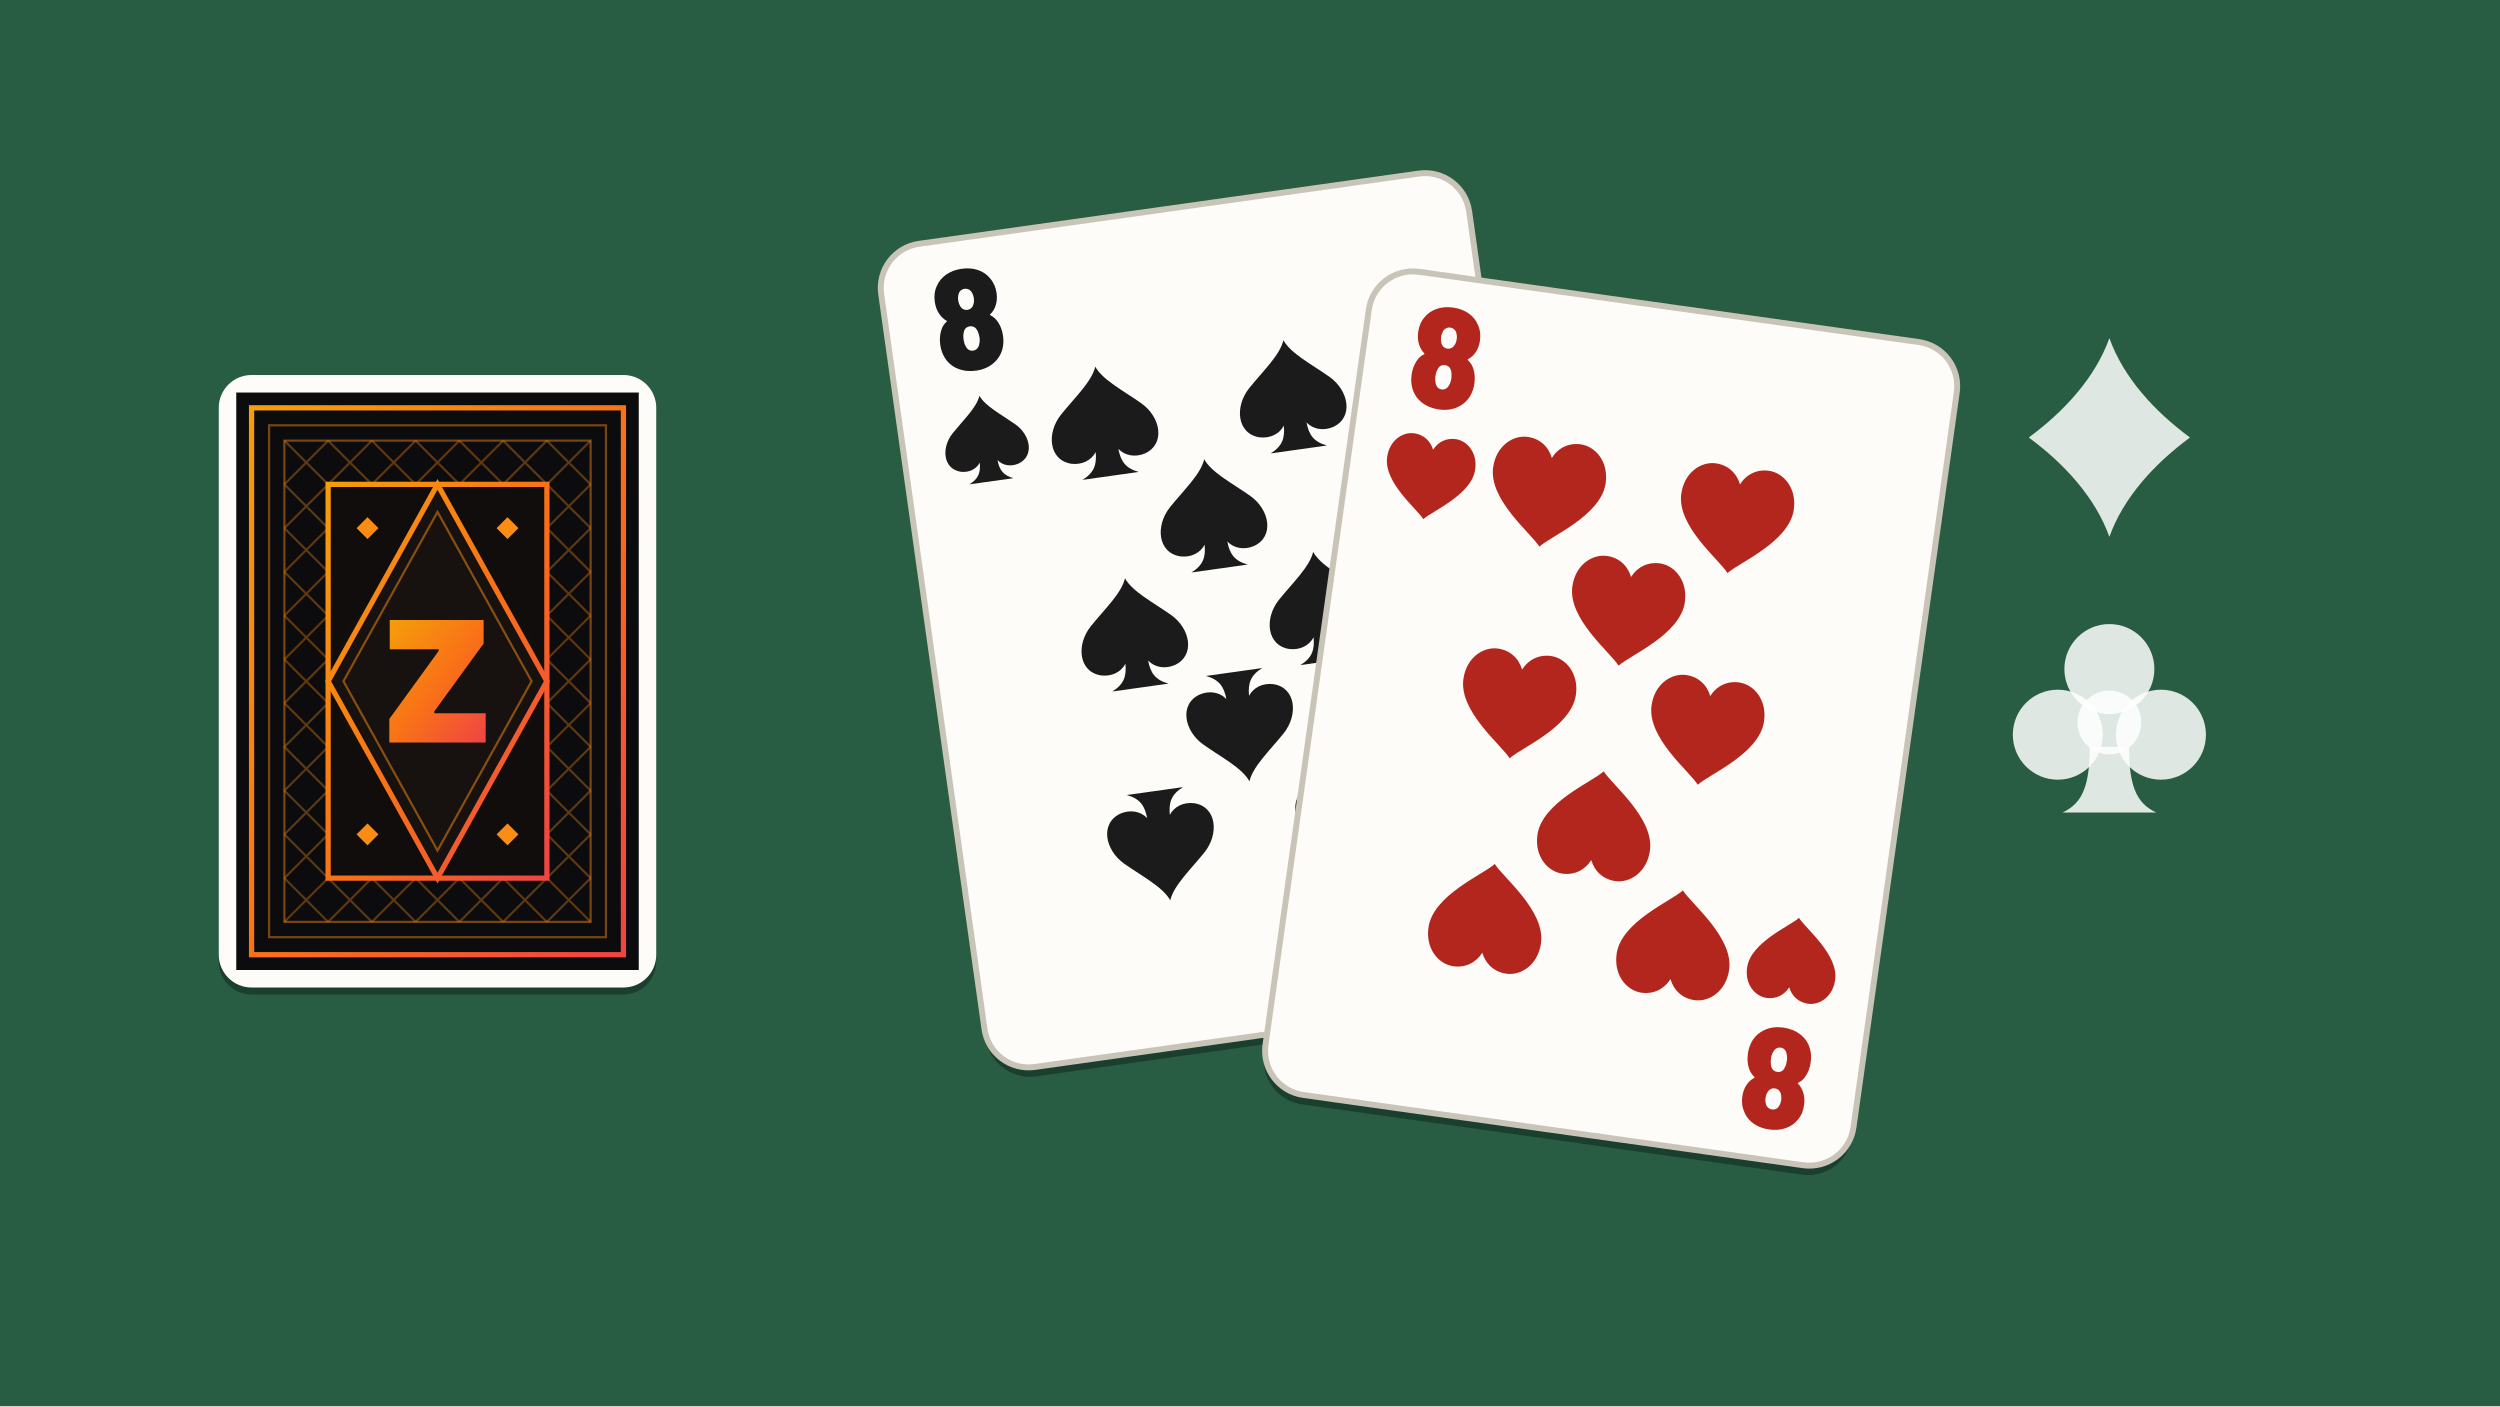
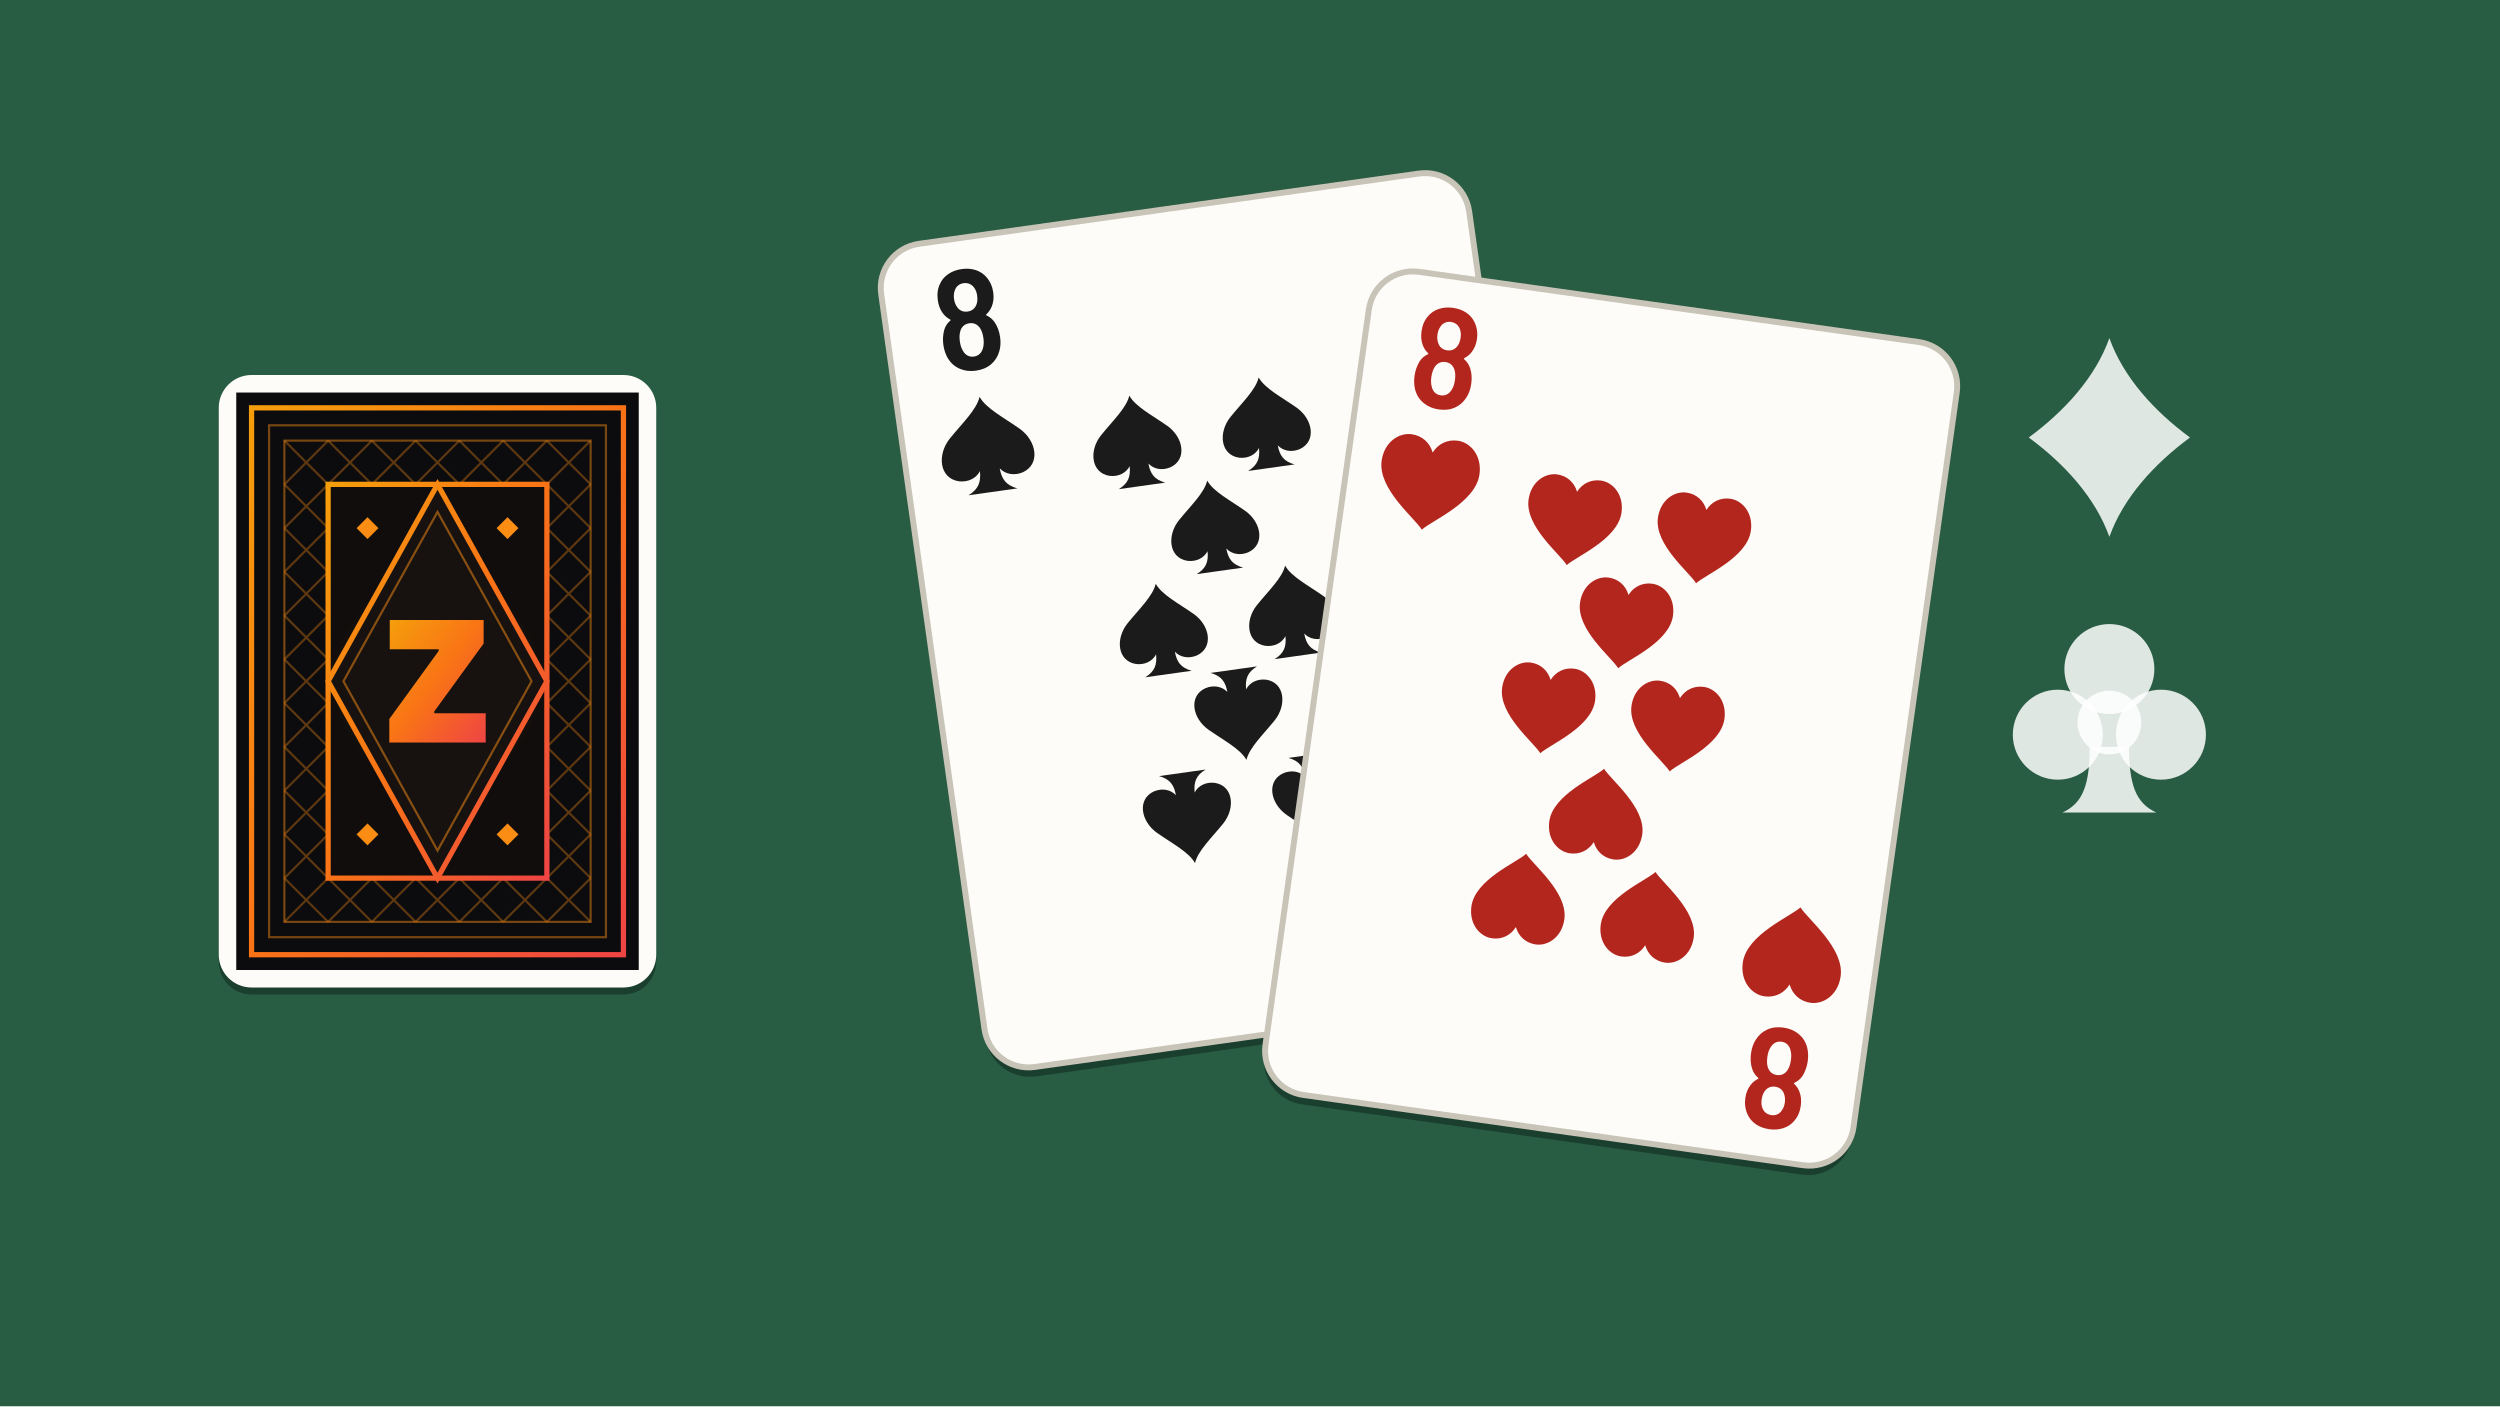
<svg xmlns="http://www.w3.org/2000/svg" width="320" height="180" viewBox="0 0 320 180">
  <defs>
    <clipPath id="zs-card">
      <rect width="100" height="140" rx="7.5" />
    </clipPath>
    <symbol id="zs-art-177f86c82c" viewBox="0 0 100 140" preserveAspectRatio="xMidYMid slice" aria-hidden="true">
      <rect width="100" height="140" fill="#fdfcf8" />
      <svg x="4" y="4" width="92" height="132" viewBox="0 0 92 132" overflow="hidden">
        <rect fill="#0c0c0e" x="0" y="0" width="92" height="132" />
        <path d="M11 21L21 11M11 31L31 11M11 41L41 11M11 51L51 11M11 61L61 11M11 71L71 11M11 81L81 11M11 91L81 21M11 101L81 31M11 111L81 41M11 121L81 51M21 121L81 61M31 121L81 71M41 121L81 81M51 121L81 91M61 121L81 101M71 121L81 111M11 111L21 121M11 101L31 121M11 91L41 121M11 81L51 121M11 71L61 121M11 61L71 121M11 51L81 121M11 41L81 111M11 31L81 101M11 21L81 91M11 11L81 81M21 11L81 71M31 11L81 61M41 11L81 51M51 11L81 41M61 11L81 31M71 11L81 21" fill="none" stroke="#fb8c14" stroke-width="0.5" opacity="0.34" />
        <rect fill="none" stroke="url(#zc-g-mark)" stroke-width="1.2" x="3.5" y="3.5" width="85" height="125" />
        <rect fill="none" stroke="#fb8c14" stroke-width="0.5" opacity="0.45" x="7.5" y="7.5" width="77" height="117" />
        <rect fill="none" stroke="#fb8c14" stroke-width="0.5" opacity="0.45" x="11" y="11" width="70" height="110" />
        <rect fill="#100d0c" stroke="url(#zc-g-mark)" stroke-width="1.2" x="21" y="21" width="50" height="90" />
        <circle cx="46" cy="66" r="24" fill="url(#zc-g-glow)" />
        <path d="M46 21l25 45 -25 45 -25 -45z" fill="#17120f" stroke="url(#zc-g-mark)" stroke-width="1.2" />
        <path d="M46 27.3l21.5 38.7 -21.5 38.7 -21.5 -38.7z" fill="none" stroke="#fb8c14" stroke-width="0.5" opacity="0.5" />
        <path transform="translate(46 66) scale(1.882226)" d="M-5.852 7.438L5.852 7.438L5.852 3.885L-0.392 3.885L-0.392 3.667L5.602 -4.583L5.602 -7.438L-5.798 -7.438L-5.798 -3.885L0.142 -3.885L0.142 -3.678L-5.852 4.583Z" fill="url(#zc-g-mark)" />
        <g fill="#fb8c14">
          <path d="M30 28.5l2.5 2.5 -2.5 2.5 -2.5 -2.5z" />
          <path d="M62 28.5l2.5 2.5 -2.5 2.5 -2.5 -2.5z" />
          <path d="M30 98.5l2.5 2.5 -2.5 2.5 -2.5 -2.5z" />
          <path d="M62 98.5l2.5 2.5 -2.5 2.5 -2.5 -2.5z" />
        </g>
      </svg>
    </symbol>
-     <symbol id="zs-art-e886b39021" viewBox="0 0 100 140" fill="currentColor" aria-hidden="true">
+     <symbol id="zs-art-4031f6c63b" viewBox="0 0 100 140" fill="currentColor" aria-hidden="true">
      <g class="zc-idx-std">
-         <path class="zc-gl" transform="translate(8.66 5.5) scale(1.2)" d="M8.9 9.86Q8.9 10.9 8.52 11.76Q8.02 12.86 6.96 13.51Q5.9 14.16 4.48 14.16Q3.08 14.16 1.99 13.54Q0.9 12.92 0.38 11.76Q0 10.92 0 9.86Q0 8.76 0.42 7.88Q0.72 7.18 1.34 6.78Q1.42 6.72 1.34 6.64Q0.82 6.26 0.46 5.54Q0.08 4.78 0.08 3.78Q0.08 2.52 0.68 1.62Q1.22 0.72 2.21 0.22Q3.2 -0.28 4.46 -0.28Q5.72 -0.28 6.7 0.21Q7.68 0.7 8.22 1.6Q8.84 2.56 8.84 3.78Q8.84 4.8 8.42 5.58Q8.1 6.2 7.54 6.6Q7.46 6.68 7.54 6.74Q8.14 7.14 8.48 7.86Q8.9 8.74 8.9 9.86ZM3.36 4.02Q3.36 4.48 3.5 4.82Q3.62 5.16 3.87 5.35Q4.12 5.54 4.46 5.54Q4.8 5.54 5.06 5.34Q5.32 5.14 5.44 4.8Q5.58 4.5 5.58 4.02Q5.58 3.64 5.46 3.34Q5.36 2.98 5.09 2.77Q4.82 2.56 4.46 2.56Q4.1 2.56 3.84 2.77Q3.58 2.98 3.48 3.34Q3.36 3.66 3.36 4.02ZM5.6 9.6Q5.6 9.14 5.46 8.68Q5.2 7.88 4.46 7.88Q4.08 7.88 3.83 8.09Q3.58 8.3 3.48 8.7Q3.34 9.04 3.34 9.6Q3.34 10.12 3.5 10.54Q3.76 11.32 4.46 11.32Q4.8 11.32 5.05 11.12Q5.3 10.92 5.42 10.56Q5.6 10.16 5.6 9.6Z" fill="currentColor" />
-         <g transform="translate(14 34.1) scale(0.72)">
+         <path class="zc-gl" transform="translate(9.176 5.5) scale(1.2)" d="M8.04 9.98Q8.04 11.08 7.64 11.94Q7.18 12.98 6.25 13.57Q5.32 14.16 4.02 14.16Q2.78 14.16 1.82 13.58Q0.86 13 0.38 11.94Q0 11.02 0 9.96Q0 8.84 0.42 7.86Q0.78 7.1 1.44 6.7Q1.54 6.64 1.46 6.56Q0.88 6.16 0.54 5.52Q0.1 4.72 0.1 3.62Q0.1 2.32 0.72 1.4Q1.2 0.62 2.07 0.19Q2.94 -0.24 4.02 -0.24Q5.12 -0.24 5.97 0.18Q6.82 0.6 7.32 1.38Q7.96 2.38 7.96 3.62Q7.96 4.7 7.48 5.54Q7.14 6.14 6.56 6.54Q6.48 6.62 6.56 6.68Q7.22 7.08 7.58 7.82Q8.04 8.74 8.04 9.98ZM2.38 3.76Q2.38 4.46 2.66 4.96Q2.86 5.36 3.21 5.57Q3.56 5.78 4.02 5.78Q4.98 5.78 5.42 4.92Q5.66 4.44 5.66 3.74Q5.66 3.08 5.42 2.64Q5.24 2.24 4.87 2Q4.5 1.76 4 1.76Q3.54 1.76 3.18 1.99Q2.82 2.22 2.62 2.66Q2.38 3.14 2.38 3.76ZM5.7 9.8Q5.7 8.94 5.46 8.4Q5.02 7.44 4.02 7.44Q3.52 7.44 3.15 7.7Q2.78 7.96 2.6 8.42Q2.36 8.98 2.36 9.8Q2.36 10.58 2.6 11.12Q2.78 11.62 3.15 11.89Q3.52 12.16 4.02 12.16Q4.52 12.16 4.89 11.89Q5.26 11.62 5.46 11.12Q5.7 10.58 5.7 9.8Z" fill="currentColor" />
+         <g transform="translate(14 35.1) scale(0.8)">
          <use href="#zc-s-3" />
        </g>
      </g>
      <g class="zc-idx-std" transform="rotate(180 50 70)">
-         <path class="zc-gl" transform="translate(8.66 5.5) scale(1.2)" d="M8.9 9.86Q8.9 10.9 8.52 11.76Q8.02 12.86 6.96 13.51Q5.9 14.16 4.48 14.16Q3.08 14.16 1.99 13.54Q0.9 12.92 0.38 11.76Q0 10.92 0 9.86Q0 8.76 0.42 7.88Q0.72 7.18 1.34 6.78Q1.42 6.72 1.34 6.64Q0.82 6.26 0.46 5.54Q0.08 4.78 0.08 3.78Q0.08 2.52 0.68 1.62Q1.22 0.72 2.21 0.22Q3.2 -0.28 4.46 -0.28Q5.72 -0.28 6.7 0.21Q7.68 0.7 8.22 1.6Q8.84 2.56 8.84 3.78Q8.84 4.8 8.42 5.58Q8.1 6.2 7.54 6.6Q7.46 6.68 7.54 6.74Q8.14 7.14 8.48 7.86Q8.9 8.74 8.9 9.86ZM3.36 4.02Q3.36 4.48 3.5 4.82Q3.62 5.16 3.87 5.35Q4.12 5.54 4.46 5.54Q4.8 5.54 5.06 5.34Q5.32 5.14 5.44 4.8Q5.58 4.5 5.58 4.02Q5.58 3.64 5.46 3.34Q5.36 2.98 5.09 2.77Q4.82 2.56 4.46 2.56Q4.1 2.56 3.84 2.77Q3.58 2.98 3.48 3.34Q3.36 3.66 3.36 4.02ZM5.6 9.6Q5.6 9.14 5.46 8.68Q5.2 7.88 4.46 7.88Q4.08 7.88 3.83 8.09Q3.58 8.3 3.48 8.7Q3.34 9.04 3.34 9.6Q3.34 10.12 3.5 10.54Q3.76 11.32 4.46 11.32Q4.8 11.32 5.05 11.12Q5.3 10.92 5.42 10.56Q5.6 10.16 5.6 9.6Z" fill="currentColor" />
-         <g transform="translate(14 34.1) scale(0.72)">
+         <path class="zc-gl" transform="translate(9.176 5.5) scale(1.2)" d="M8.04 9.98Q8.04 11.08 7.64 11.94Q7.18 12.98 6.25 13.57Q5.32 14.16 4.02 14.16Q2.78 14.16 1.82 13.58Q0.86 13 0.38 11.94Q0 11.02 0 9.96Q0 8.84 0.42 7.86Q0.78 7.1 1.44 6.7Q1.54 6.64 1.46 6.56Q0.88 6.16 0.54 5.52Q0.1 4.72 0.1 3.62Q0.1 2.32 0.72 1.4Q1.2 0.62 2.07 0.19Q2.94 -0.24 4.02 -0.24Q5.12 -0.24 5.97 0.18Q6.82 0.6 7.32 1.38Q7.96 2.38 7.96 3.62Q7.96 4.7 7.48 5.54Q7.14 6.14 6.56 6.54Q6.48 6.62 6.56 6.68Q7.22 7.08 7.58 7.82Q8.04 8.74 8.04 9.98ZM2.38 3.76Q2.38 4.46 2.66 4.96Q2.86 5.36 3.21 5.57Q3.56 5.78 4.02 5.78Q4.98 5.78 5.42 4.92Q5.66 4.44 5.66 3.74Q5.66 3.08 5.42 2.64Q5.24 2.24 4.87 2Q4.5 1.76 4 1.76Q3.54 1.76 3.18 1.99Q2.82 2.22 2.62 2.66Q2.38 3.14 2.38 3.76ZM5.7 9.8Q5.7 8.94 5.46 8.4Q5.02 7.44 4.02 7.44Q3.52 7.44 3.15 7.7Q2.78 7.96 2.6 8.42Q2.36 8.98 2.36 9.8Q2.36 10.58 2.6 11.12Q2.78 11.62 3.15 11.89Q3.52 12.16 4.02 12.16Q4.52 12.16 4.89 11.89Q5.26 11.62 5.46 11.12Q5.7 10.58 5.7 9.8Z" fill="currentColor" />
+         <g transform="translate(14 35.1) scale(0.8)">
          <use href="#zc-s-3" />
        </g>
      </g>
      <g class="zc-idx-row" display="none">
-         <path class="zc-gl" transform="translate(6 6) scale(2.1)" d="M8.9 9.86Q8.9 10.9 8.52 11.76Q8.02 12.86 6.96 13.51Q5.9 14.16 4.48 14.16Q3.08 14.16 1.99 13.54Q0.9 12.92 0.38 11.76Q0 10.92 0 9.86Q0 8.76 0.42 7.88Q0.72 7.18 1.34 6.78Q1.42 6.72 1.34 6.64Q0.82 6.26 0.46 5.54Q0.08 4.78 0.08 3.78Q0.08 2.52 0.68 1.62Q1.22 0.72 2.21 0.22Q3.2 -0.28 4.46 -0.28Q5.72 -0.28 6.7 0.21Q7.68 0.7 8.22 1.6Q8.84 2.56 8.84 3.78Q8.84 4.8 8.42 5.58Q8.1 6.2 7.54 6.6Q7.46 6.68 7.54 6.74Q8.14 7.14 8.48 7.86Q8.9 8.74 8.9 9.86ZM3.36 4.02Q3.36 4.48 3.5 4.82Q3.62 5.16 3.87 5.35Q4.12 5.54 4.46 5.54Q4.8 5.54 5.06 5.34Q5.32 5.14 5.44 4.8Q5.58 4.5 5.58 4.02Q5.58 3.64 5.46 3.34Q5.36 2.98 5.09 2.77Q4.82 2.56 4.46 2.56Q4.1 2.56 3.84 2.77Q3.58 2.98 3.48 3.34Q3.36 3.66 3.36 4.02ZM5.6 9.6Q5.6 9.14 5.46 8.68Q5.2 7.88 4.46 7.88Q4.08 7.88 3.83 8.09Q3.58 8.3 3.48 8.7Q3.34 9.04 3.34 9.6Q3.34 10.12 3.5 10.54Q3.76 11.32 4.46 11.32Q4.8 11.32 5.05 11.12Q5.3 10.92 5.42 10.56Q5.6 10.16 5.6 9.6Z" fill="currentColor" />
+         <path class="zc-gl" transform="translate(6 6) scale(2.1)" d="M8.04 9.98Q8.04 11.08 7.64 11.94Q7.18 12.98 6.25 13.57Q5.32 14.16 4.02 14.16Q2.78 14.16 1.82 13.58Q0.86 13 0.38 11.94Q0 11.02 0 9.96Q0 8.84 0.42 7.86Q0.78 7.1 1.44 6.7Q1.54 6.64 1.46 6.56Q0.88 6.16 0.54 5.52Q0.1 4.72 0.1 3.62Q0.1 2.32 0.72 1.4Q1.2 0.62 2.07 0.19Q2.94 -0.24 4.02 -0.24Q5.12 -0.24 5.97 0.18Q6.82 0.6 7.32 1.38Q7.96 2.38 7.96 3.62Q7.96 4.7 7.48 5.54Q7.14 6.14 6.56 6.54Q6.48 6.62 6.56 6.68Q7.22 7.08 7.58 7.82Q8.04 8.74 8.04 9.98ZM2.38 3.76Q2.38 4.46 2.66 4.96Q2.86 5.36 3.21 5.57Q3.56 5.78 4.02 5.78Q4.98 5.78 5.42 4.92Q5.66 4.44 5.66 3.74Q5.66 3.08 5.42 2.64Q5.24 2.24 4.87 2Q4.5 1.76 4 1.76Q3.54 1.76 3.18 1.99Q2.82 2.22 2.62 2.66Q2.38 3.14 2.38 3.76ZM5.7 9.8Q5.7 8.94 5.46 8.4Q5.02 7.44 4.02 7.44Q3.52 7.44 3.15 7.7Q2.78 7.96 2.6 8.42Q2.36 8.98 2.36 9.8Q2.36 10.58 2.6 11.12Q2.78 11.62 3.15 11.89Q3.52 12.16 4.02 12.16Q4.52 12.16 4.89 11.89Q5.26 11.62 5.46 11.12Q5.7 10.58 5.7 9.8Z" fill="currentColor" />
        <g transform="translate(63 23) scale(1.25)">
          <use href="#zc-s-3" />
        </g>
      </g>
      <g class="zc-big">
-         <g transform="translate(34 34) scale(0.92)">
+         <g transform="translate(39 38) scale(0.76)">
          <use href="#zc-s-3" />
        </g>
-         <g transform="translate(66 34) scale(0.92)">
+         <g transform="translate(61 38) scale(0.76)">
          <use href="#zc-s-3" />
        </g>
-         <g transform="translate(34 70) scale(0.92)">
+         <g transform="translate(39 70) scale(0.76)">
          <use href="#zc-s-3" />
        </g>
-         <g transform="translate(66 70) scale(0.92)">
+         <g transform="translate(61 70) scale(0.76)">
          <use href="#zc-s-3" />
        </g>
-         <g transform="translate(34 106) rotate(180) scale(0.92)">
+         <g transform="translate(39 102) rotate(180) scale(0.76)">
          <use href="#zc-s-3" />
        </g>
-         <g transform="translate(66 106) rotate(180) scale(0.92)">
+         <g transform="translate(61 102) rotate(180) scale(0.76)">
          <use href="#zc-s-3" />
        </g>
-         <g transform="translate(50 52) scale(0.92)">
+         <g transform="translate(50 54) scale(0.76)">
          <use href="#zc-s-3" />
        </g>
-         <g transform="translate(50 88) rotate(180) scale(0.92)">
+         <g transform="translate(50 86) rotate(180) scale(0.76)">
          <use href="#zc-s-3" />
        </g>
      </g>
      <g class="zc-small" display="none">
        <g transform="translate(50 92) scale(3.1)">
          <use href="#zc-s-3" />
        </g>
      </g>
    </symbol>
-     <symbol id="zs-art-7b9979ac63" viewBox="0 0 100 140" fill="currentColor" aria-hidden="true">
+     <symbol id="zs-art-f761ca2ebc" viewBox="0 0 100 140" fill="currentColor" aria-hidden="true">
      <g class="zc-idx-std">
-         <path class="zc-gl" transform="translate(8.66 5.5) scale(1.2)" d="M8.9 9.86Q8.9 10.9 8.52 11.76Q8.02 12.86 6.96 13.51Q5.9 14.16 4.48 14.16Q3.08 14.16 1.99 13.54Q0.9 12.92 0.38 11.76Q0 10.92 0 9.86Q0 8.76 0.42 7.88Q0.72 7.18 1.34 6.78Q1.42 6.72 1.34 6.64Q0.82 6.26 0.46 5.54Q0.08 4.78 0.08 3.78Q0.08 2.52 0.68 1.62Q1.22 0.72 2.21 0.22Q3.2 -0.28 4.46 -0.28Q5.72 -0.28 6.7 0.21Q7.68 0.7 8.22 1.6Q8.84 2.56 8.84 3.78Q8.84 4.8 8.42 5.58Q8.1 6.2 7.54 6.6Q7.46 6.68 7.54 6.74Q8.14 7.14 8.48 7.86Q8.9 8.74 8.9 9.86ZM3.36 4.02Q3.36 4.48 3.5 4.82Q3.62 5.16 3.87 5.35Q4.12 5.54 4.46 5.54Q4.8 5.54 5.06 5.34Q5.32 5.14 5.44 4.8Q5.58 4.5 5.58 4.02Q5.58 3.64 5.46 3.34Q5.36 2.98 5.09 2.77Q4.82 2.56 4.46 2.56Q4.1 2.56 3.84 2.77Q3.58 2.98 3.48 3.34Q3.36 3.66 3.36 4.02ZM5.6 9.6Q5.6 9.14 5.46 8.68Q5.2 7.88 4.46 7.88Q4.08 7.88 3.83 8.09Q3.58 8.3 3.48 8.7Q3.34 9.04 3.34 9.6Q3.34 10.12 3.5 10.54Q3.76 11.32 4.46 11.32Q4.8 11.32 5.05 11.12Q5.3 10.92 5.42 10.56Q5.6 10.16 5.6 9.6Z" fill="currentColor" />
-         <g transform="translate(14 34.1) scale(0.72)">
+         <path class="zc-gl" transform="translate(9.176 5.5) scale(1.2)" d="M8.04 9.98Q8.04 11.08 7.64 11.94Q7.18 12.98 6.25 13.57Q5.32 14.16 4.02 14.16Q2.78 14.16 1.82 13.58Q0.86 13 0.38 11.94Q0 11.02 0 9.96Q0 8.84 0.42 7.86Q0.78 7.1 1.44 6.7Q1.54 6.64 1.46 6.56Q0.88 6.16 0.54 5.52Q0.1 4.72 0.1 3.62Q0.1 2.32 0.72 1.4Q1.2 0.62 2.07 0.19Q2.94 -0.24 4.02 -0.24Q5.12 -0.24 5.97 0.18Q6.82 0.6 7.32 1.38Q7.96 2.38 7.96 3.62Q7.96 4.7 7.48 5.54Q7.14 6.14 6.56 6.54Q6.48 6.62 6.56 6.68Q7.22 7.08 7.58 7.82Q8.04 8.74 8.04 9.98ZM2.38 3.76Q2.38 4.46 2.66 4.96Q2.86 5.36 3.21 5.57Q3.56 5.78 4.02 5.78Q4.98 5.78 5.42 4.92Q5.66 4.44 5.66 3.74Q5.66 3.08 5.42 2.64Q5.24 2.24 4.87 2Q4.5 1.76 4 1.76Q3.54 1.76 3.18 1.99Q2.82 2.22 2.62 2.66Q2.38 3.14 2.38 3.76ZM5.7 9.8Q5.7 8.94 5.46 8.4Q5.02 7.44 4.02 7.44Q3.52 7.44 3.15 7.7Q2.78 7.96 2.6 8.42Q2.36 8.98 2.36 9.8Q2.36 10.58 2.6 11.12Q2.78 11.62 3.15 11.89Q3.52 12.16 4.02 12.16Q4.52 12.16 4.89 11.89Q5.26 11.62 5.46 11.12Q5.7 10.58 5.7 9.8Z" fill="currentColor" />
+         <g transform="translate(14 35.1) scale(0.8)">
          <use href="#zc-s-2" />
        </g>
      </g>
      <g class="zc-idx-std" transform="rotate(180 50 70)">
-         <path class="zc-gl" transform="translate(8.66 5.5) scale(1.2)" d="M8.9 9.86Q8.9 10.9 8.52 11.76Q8.02 12.86 6.96 13.51Q5.9 14.16 4.48 14.16Q3.08 14.16 1.99 13.54Q0.9 12.92 0.38 11.76Q0 10.92 0 9.86Q0 8.76 0.42 7.88Q0.72 7.18 1.34 6.78Q1.42 6.72 1.34 6.64Q0.82 6.26 0.46 5.54Q0.08 4.78 0.08 3.78Q0.08 2.52 0.68 1.62Q1.22 0.72 2.21 0.22Q3.2 -0.28 4.46 -0.28Q5.72 -0.28 6.7 0.21Q7.68 0.7 8.22 1.6Q8.84 2.56 8.84 3.78Q8.84 4.8 8.42 5.58Q8.1 6.2 7.54 6.6Q7.46 6.68 7.54 6.74Q8.14 7.14 8.48 7.86Q8.9 8.74 8.9 9.86ZM3.36 4.02Q3.36 4.48 3.5 4.82Q3.62 5.16 3.87 5.35Q4.12 5.54 4.46 5.54Q4.8 5.54 5.06 5.34Q5.32 5.14 5.44 4.8Q5.58 4.5 5.58 4.02Q5.58 3.64 5.46 3.34Q5.36 2.98 5.09 2.77Q4.82 2.56 4.46 2.56Q4.1 2.56 3.84 2.77Q3.58 2.98 3.48 3.34Q3.36 3.66 3.36 4.02ZM5.6 9.6Q5.6 9.14 5.46 8.68Q5.2 7.88 4.46 7.88Q4.08 7.88 3.83 8.09Q3.58 8.3 3.48 8.7Q3.34 9.04 3.34 9.6Q3.34 10.12 3.5 10.54Q3.76 11.32 4.46 11.32Q4.8 11.32 5.05 11.12Q5.3 10.92 5.42 10.56Q5.6 10.16 5.6 9.6Z" fill="currentColor" />
-         <g transform="translate(14 34.1) scale(0.72)">
+         <path class="zc-gl" transform="translate(9.176 5.5) scale(1.2)" d="M8.04 9.98Q8.04 11.08 7.64 11.94Q7.18 12.98 6.25 13.57Q5.32 14.16 4.02 14.16Q2.78 14.16 1.82 13.58Q0.86 13 0.38 11.94Q0 11.02 0 9.96Q0 8.84 0.42 7.86Q0.78 7.1 1.44 6.7Q1.54 6.64 1.46 6.56Q0.88 6.16 0.54 5.52Q0.1 4.72 0.1 3.62Q0.1 2.32 0.72 1.4Q1.2 0.62 2.07 0.19Q2.94 -0.24 4.02 -0.24Q5.12 -0.24 5.97 0.18Q6.82 0.6 7.32 1.38Q7.96 2.38 7.96 3.62Q7.96 4.7 7.48 5.54Q7.14 6.14 6.56 6.54Q6.48 6.62 6.56 6.68Q7.22 7.08 7.58 7.82Q8.04 8.74 8.04 9.98ZM2.38 3.76Q2.38 4.46 2.66 4.96Q2.86 5.36 3.21 5.57Q3.56 5.78 4.02 5.78Q4.98 5.78 5.42 4.92Q5.66 4.44 5.66 3.74Q5.66 3.08 5.42 2.64Q5.24 2.24 4.87 2Q4.5 1.76 4 1.76Q3.54 1.76 3.18 1.99Q2.82 2.22 2.62 2.66Q2.38 3.14 2.38 3.76ZM5.7 9.8Q5.7 8.94 5.46 8.4Q5.02 7.44 4.02 7.44Q3.52 7.44 3.15 7.7Q2.78 7.96 2.6 8.42Q2.36 8.98 2.36 9.8Q2.36 10.58 2.6 11.12Q2.78 11.62 3.15 11.89Q3.52 12.16 4.02 12.16Q4.52 12.16 4.89 11.89Q5.26 11.62 5.46 11.12Q5.7 10.58 5.7 9.8Z" fill="currentColor" />
+         <g transform="translate(14 35.1) scale(0.8)">
          <use href="#zc-s-2" />
        </g>
      </g>
      <g class="zc-idx-row" display="none">
-         <path class="zc-gl" transform="translate(6 6) scale(2.1)" d="M8.9 9.86Q8.9 10.9 8.52 11.76Q8.02 12.86 6.96 13.51Q5.9 14.16 4.48 14.16Q3.08 14.16 1.99 13.54Q0.9 12.92 0.38 11.76Q0 10.92 0 9.86Q0 8.76 0.42 7.88Q0.72 7.18 1.34 6.78Q1.42 6.72 1.34 6.64Q0.82 6.26 0.46 5.54Q0.08 4.78 0.08 3.78Q0.08 2.52 0.68 1.62Q1.22 0.72 2.21 0.22Q3.2 -0.28 4.46 -0.28Q5.72 -0.28 6.7 0.21Q7.68 0.7 8.22 1.6Q8.84 2.56 8.84 3.78Q8.84 4.8 8.42 5.58Q8.1 6.2 7.54 6.6Q7.46 6.68 7.54 6.74Q8.14 7.14 8.48 7.86Q8.9 8.74 8.9 9.86ZM3.36 4.02Q3.36 4.48 3.5 4.82Q3.62 5.16 3.87 5.35Q4.12 5.54 4.46 5.54Q4.8 5.54 5.06 5.34Q5.32 5.14 5.44 4.8Q5.58 4.5 5.58 4.02Q5.58 3.64 5.46 3.34Q5.36 2.98 5.09 2.77Q4.82 2.56 4.46 2.56Q4.1 2.56 3.84 2.77Q3.58 2.98 3.48 3.34Q3.36 3.66 3.36 4.02ZM5.6 9.6Q5.6 9.14 5.46 8.68Q5.2 7.88 4.46 7.88Q4.08 7.88 3.83 8.09Q3.58 8.3 3.48 8.7Q3.34 9.04 3.34 9.6Q3.34 10.12 3.5 10.54Q3.76 11.32 4.46 11.32Q4.8 11.32 5.05 11.12Q5.3 10.92 5.42 10.56Q5.6 10.16 5.6 9.6Z" fill="currentColor" />
+         <path class="zc-gl" transform="translate(6 6) scale(2.1)" d="M8.04 9.98Q8.04 11.08 7.64 11.94Q7.18 12.98 6.25 13.57Q5.32 14.16 4.02 14.16Q2.78 14.16 1.82 13.58Q0.86 13 0.38 11.94Q0 11.02 0 9.96Q0 8.84 0.42 7.86Q0.78 7.1 1.44 6.7Q1.54 6.64 1.46 6.56Q0.88 6.16 0.54 5.52Q0.1 4.72 0.1 3.62Q0.1 2.32 0.72 1.4Q1.2 0.62 2.07 0.19Q2.94 -0.24 4.02 -0.24Q5.12 -0.24 5.97 0.18Q6.82 0.6 7.32 1.38Q7.96 2.38 7.96 3.62Q7.96 4.7 7.48 5.54Q7.14 6.14 6.56 6.54Q6.48 6.62 6.56 6.68Q7.22 7.08 7.58 7.82Q8.04 8.74 8.04 9.98ZM2.38 3.76Q2.38 4.46 2.66 4.96Q2.86 5.36 3.21 5.57Q3.56 5.78 4.02 5.78Q4.98 5.78 5.42 4.92Q5.66 4.44 5.66 3.74Q5.66 3.08 5.42 2.64Q5.24 2.24 4.87 2Q4.5 1.76 4 1.76Q3.54 1.76 3.18 1.99Q2.82 2.22 2.62 2.66Q2.38 3.14 2.38 3.76ZM5.7 9.8Q5.7 8.94 5.46 8.4Q5.02 7.44 4.02 7.44Q3.52 7.44 3.15 7.7Q2.78 7.96 2.6 8.42Q2.36 8.98 2.36 9.8Q2.36 10.58 2.6 11.12Q2.78 11.62 3.15 11.89Q3.52 12.16 4.02 12.16Q4.52 12.16 4.89 11.89Q5.26 11.62 5.46 11.12Q5.7 10.58 5.7 9.8Z" fill="currentColor" />
        <g transform="translate(63 23) scale(1.25)">
          <use href="#zc-s-2" />
        </g>
      </g>
      <g class="zc-big">
-         <g transform="translate(34 34) scale(0.92)">
+         <g transform="translate(39 38) scale(0.76)">
          <use href="#zc-s-2" />
        </g>
-         <g transform="translate(66 34) scale(0.92)">
+         <g transform="translate(61 38) scale(0.76)">
          <use href="#zc-s-2" />
        </g>
-         <g transform="translate(34 70) scale(0.92)">
+         <g transform="translate(39 70) scale(0.76)">
          <use href="#zc-s-2" />
        </g>
-         <g transform="translate(66 70) scale(0.92)">
+         <g transform="translate(61 70) scale(0.76)">
          <use href="#zc-s-2" />
        </g>
-         <g transform="translate(34 106) rotate(180) scale(0.92)">
+         <g transform="translate(39 102) rotate(180) scale(0.76)">
          <use href="#zc-s-2" />
        </g>
-         <g transform="translate(66 106) rotate(180) scale(0.92)">
+         <g transform="translate(61 102) rotate(180) scale(0.76)">
          <use href="#zc-s-2" />
        </g>
-         <g transform="translate(50 52) scale(0.92)">
+         <g transform="translate(50 54) scale(0.76)">
          <use href="#zc-s-2" />
        </g>
-         <g transform="translate(50 88) rotate(180) scale(0.92)">
+         <g transform="translate(50 86) rotate(180) scale(0.76)">
          <use href="#zc-s-2" />
        </g>
      </g>
      <g class="zc-small" display="none">
        <g transform="translate(50 92) scale(3.1)">
          <use href="#zc-s-2" />
        </g>
      </g>
    </symbol>
    <symbol id="zc-s-1" overflow="visible">
      <path d="M0-10.6C1.5-6.4 4.8-2.8 8.6 0 4.8 2.8 1.5 6.4 0 10.6-1.5 6.4-4.8 2.8-8.6 0-4.8-2.8-1.5-6.4 0-10.6Z" />
    </symbol>
    <symbol id="zc-s-0" overflow="visible">
      <circle cy="-5.3" r="4.8" />
      <circle cx="-5.5" cy="1.7" r="4.8" />
      <circle cx="5.5" cy="1.7" r="4.8" />
      <circle cy="0.4" r="3.4" />
      <path d="M-2.1 3C-2.1 7-2.8 9-5 10H5C2.8 9 2.1 7 2.1 3Z" />
    </symbol>
    <linearGradient id="zc-g-mark" x1="0" y1="0" x2="1" y2="1">
      <stop offset="0" stop-color="#f59e0b" />
      <stop offset=".5" stop-color="#f97316" />
      <stop offset="1" stop-color="#ef4444" />
    </linearGradient>
    <radialGradient id="zc-g-glow">
      <stop offset="0" stop-color="#fb8c14" stop-opacity=".34" />
      <stop offset="1" stop-color="#fb8c14" stop-opacity="0" />
    </radialGradient>
    <symbol id="zc-s-3" overflow="visible">
      <path d="M0-10.2C1-7.6 4.4-5.2 7.4-2.4 10.6 .6 10.8 5.6 6.8 6.8 4.9 7.3 3.1 6.7 2.1 5.3 2.2 7.6 2.9 9 5.2 10H-5.2C-2.9 9-2.2 7.6-2.1 5.3-3.1 6.7-4.9 7.3-6.8 6.8-10.8 5.6-10.6 .6-7.4-2.4-4.4-5.2-1 -7.6 0-10.2Z" />
    </symbol>
    <symbol id="zc-s-2" overflow="visible">
      <path d="M0 9.8C-1.8 7.6-10.4 2.6-10.4-3.4-10.4-7.4-7.6-9.8-4.9-9.8-2.7-9.8-.9-8.6 0-6.6 .9-8.6 2.7-9.8 4.9-9.8 7.6-9.8 10.4-7.4 10.4-3.4 10.4 2.6 1.8 7.6 0 9.8Z" />
    </symbol>
  </defs>
  <rect width="320" height="180" fill="#285c43" />
  <g transform="translate(28 48) scale(0.56)">
    <rect y="1.6" width="100" height="140" rx="7.5" fill="rgba(0,0,0,0.32)" />
    <g clip-path="url(#zs-card)">
      <use href="#zs-art-177f86c82c" width="100" height="140" />
    </g>
  </g>
  <g transform="translate(112 32) rotate(-8) scale(0.76)" style="color:#1b1b1b">
    <rect y="1.6" width="100" height="140" rx="7.5" fill="rgba(0,0,0,0.32)" />
    <rect width="100" height="140" rx="7.5" fill="#fdfcf8" stroke="#c9c4b8" />
-     <use href="#zs-art-e886b39021" width="100" height="140" />
+     <use href="#zs-art-4031f6c63b" width="100" height="140" />
  </g>
  <g transform="translate(176 34) rotate(8) scale(0.76)" style="color:#b3261e">
    <rect y="1.6" width="100" height="140" rx="7.5" fill="rgba(0,0,0,0.32)" />
    <rect width="100" height="140" rx="7.5" fill="#fdfcf8" stroke="#c9c4b8" />
-     <use href="#zs-art-7b9979ac63" width="100" height="140" />
+     <use href="#zs-art-f761ca2ebc" width="100" height="140" />
  </g>
  <g transform="translate(270 56) scale(1.2)" fill="rgba(255,255,255,0.85)">
    <use href="#zc-s-1" />
  </g>
  <g transform="translate(270 92) scale(1.2)" fill="rgba(255,255,255,0.85)">
    <use href="#zc-s-0" />
  </g>
</svg>
